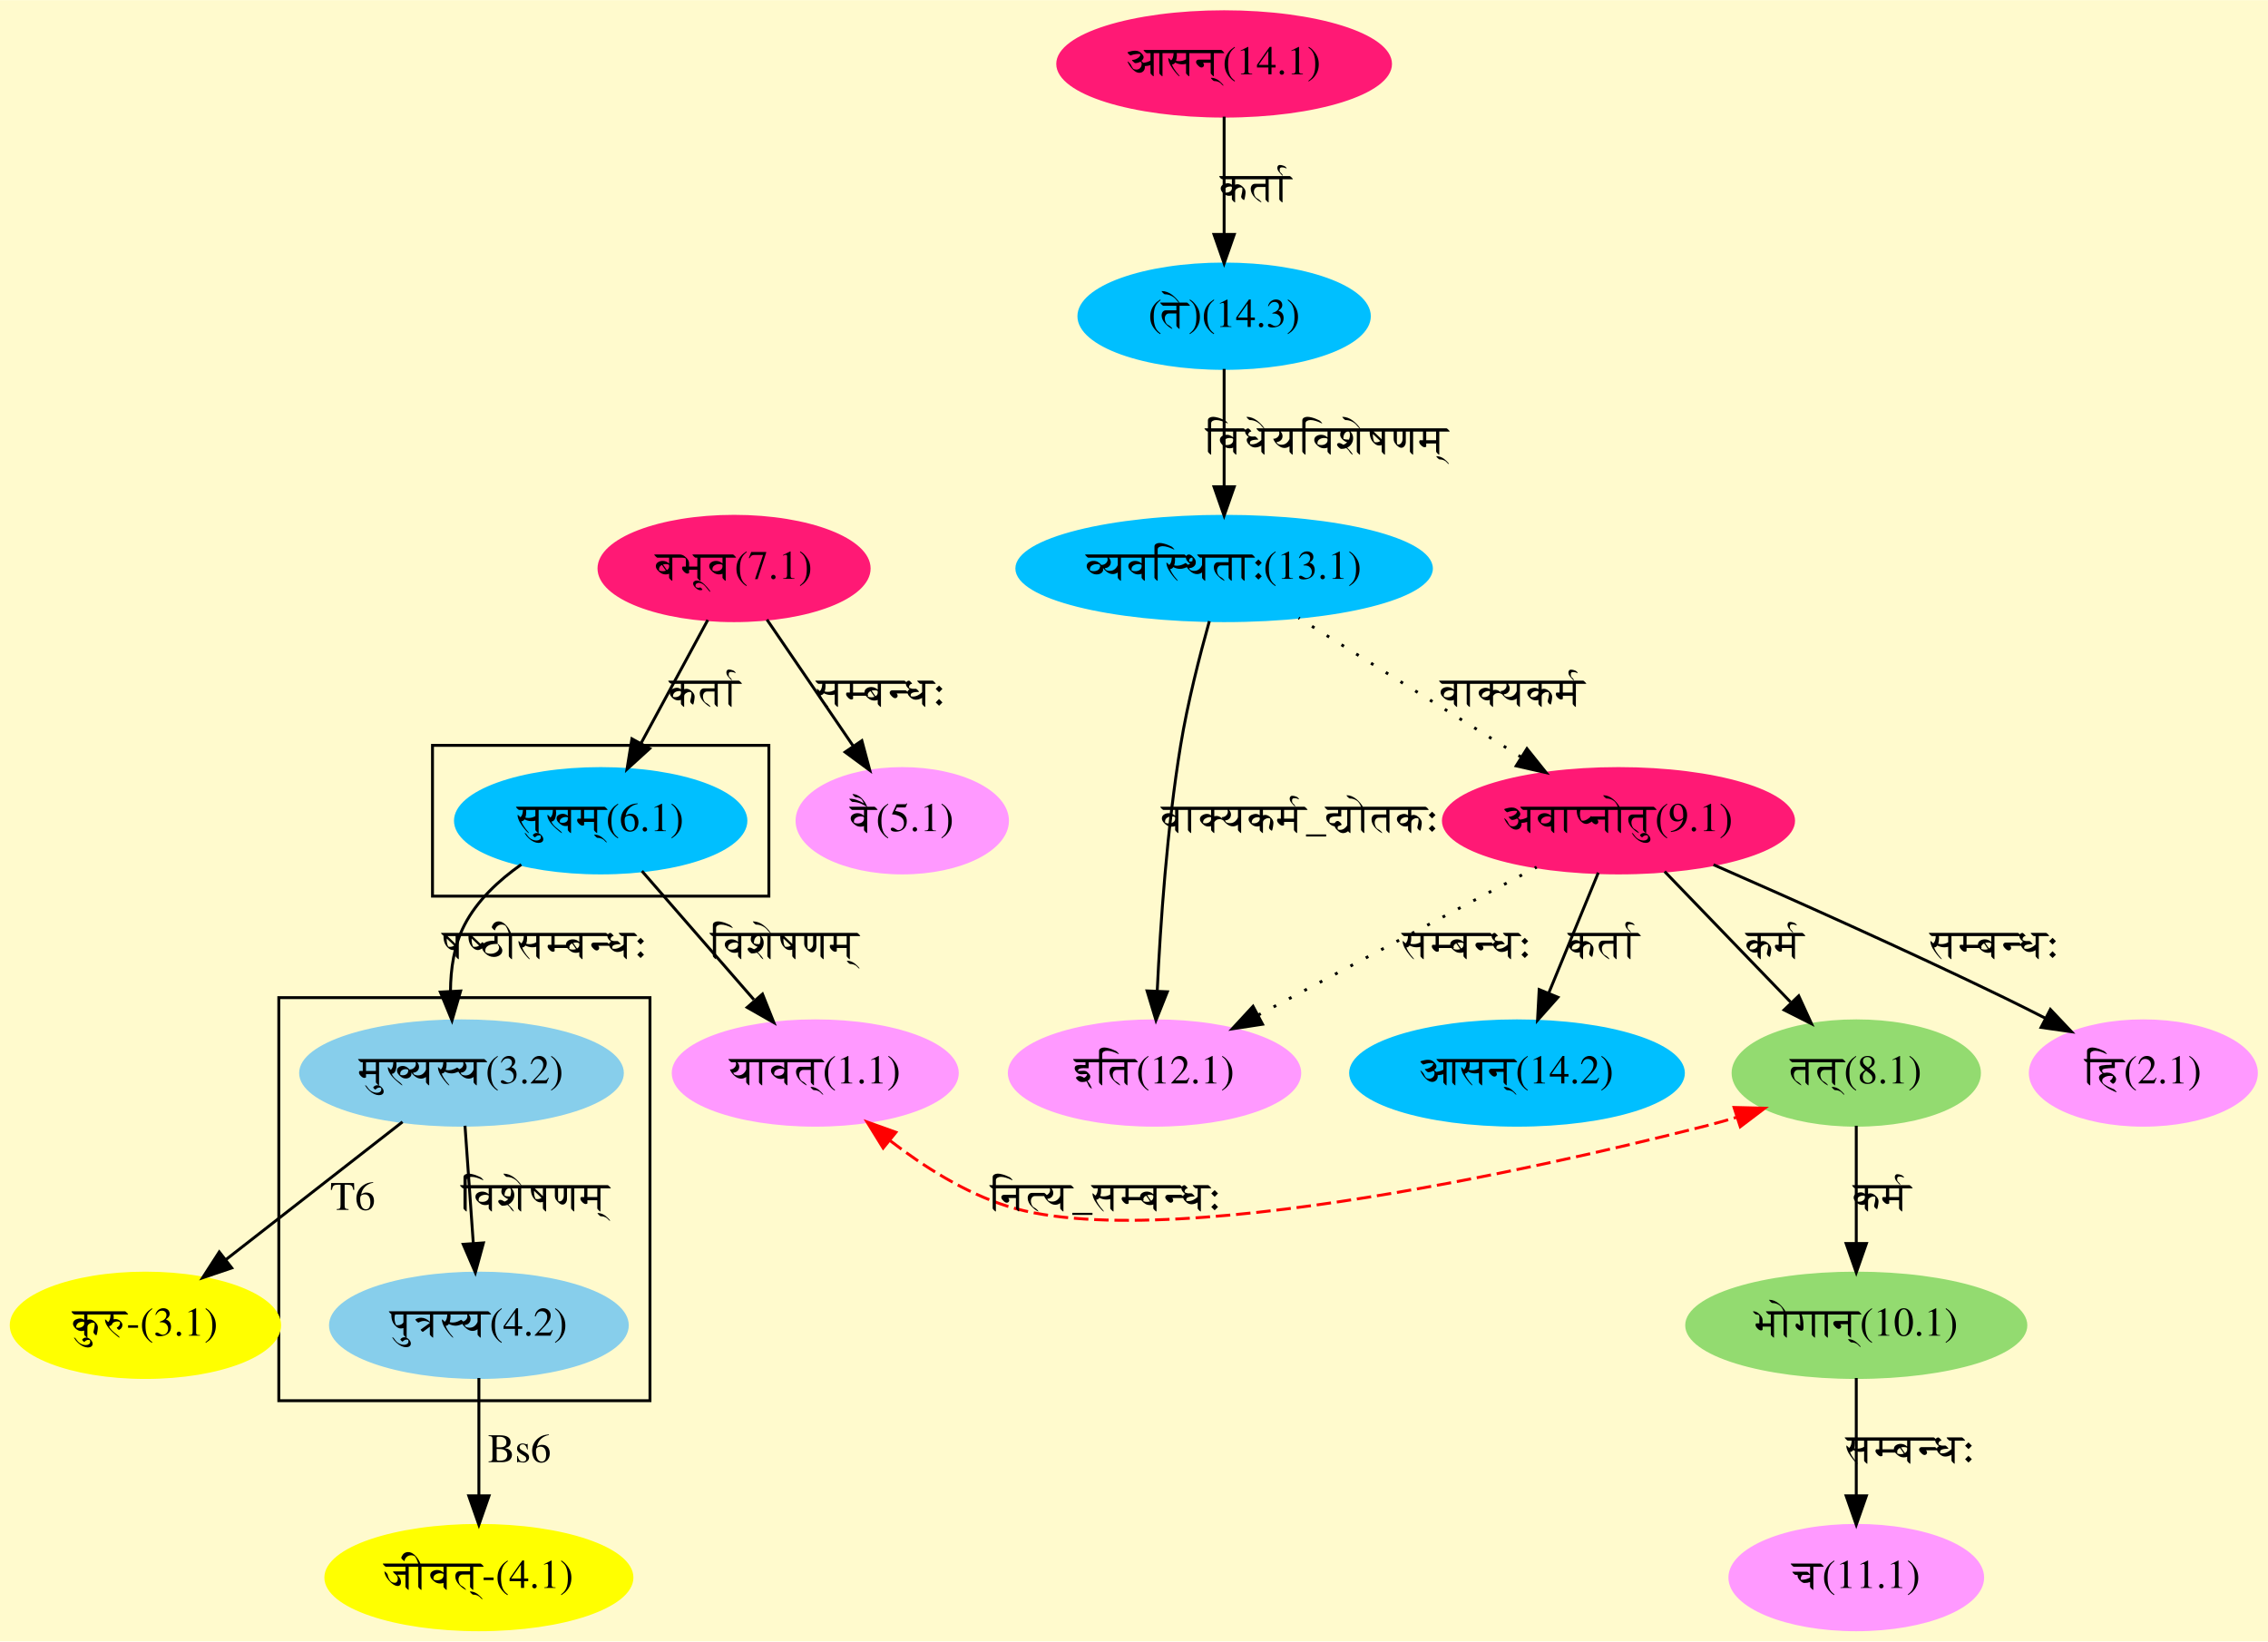
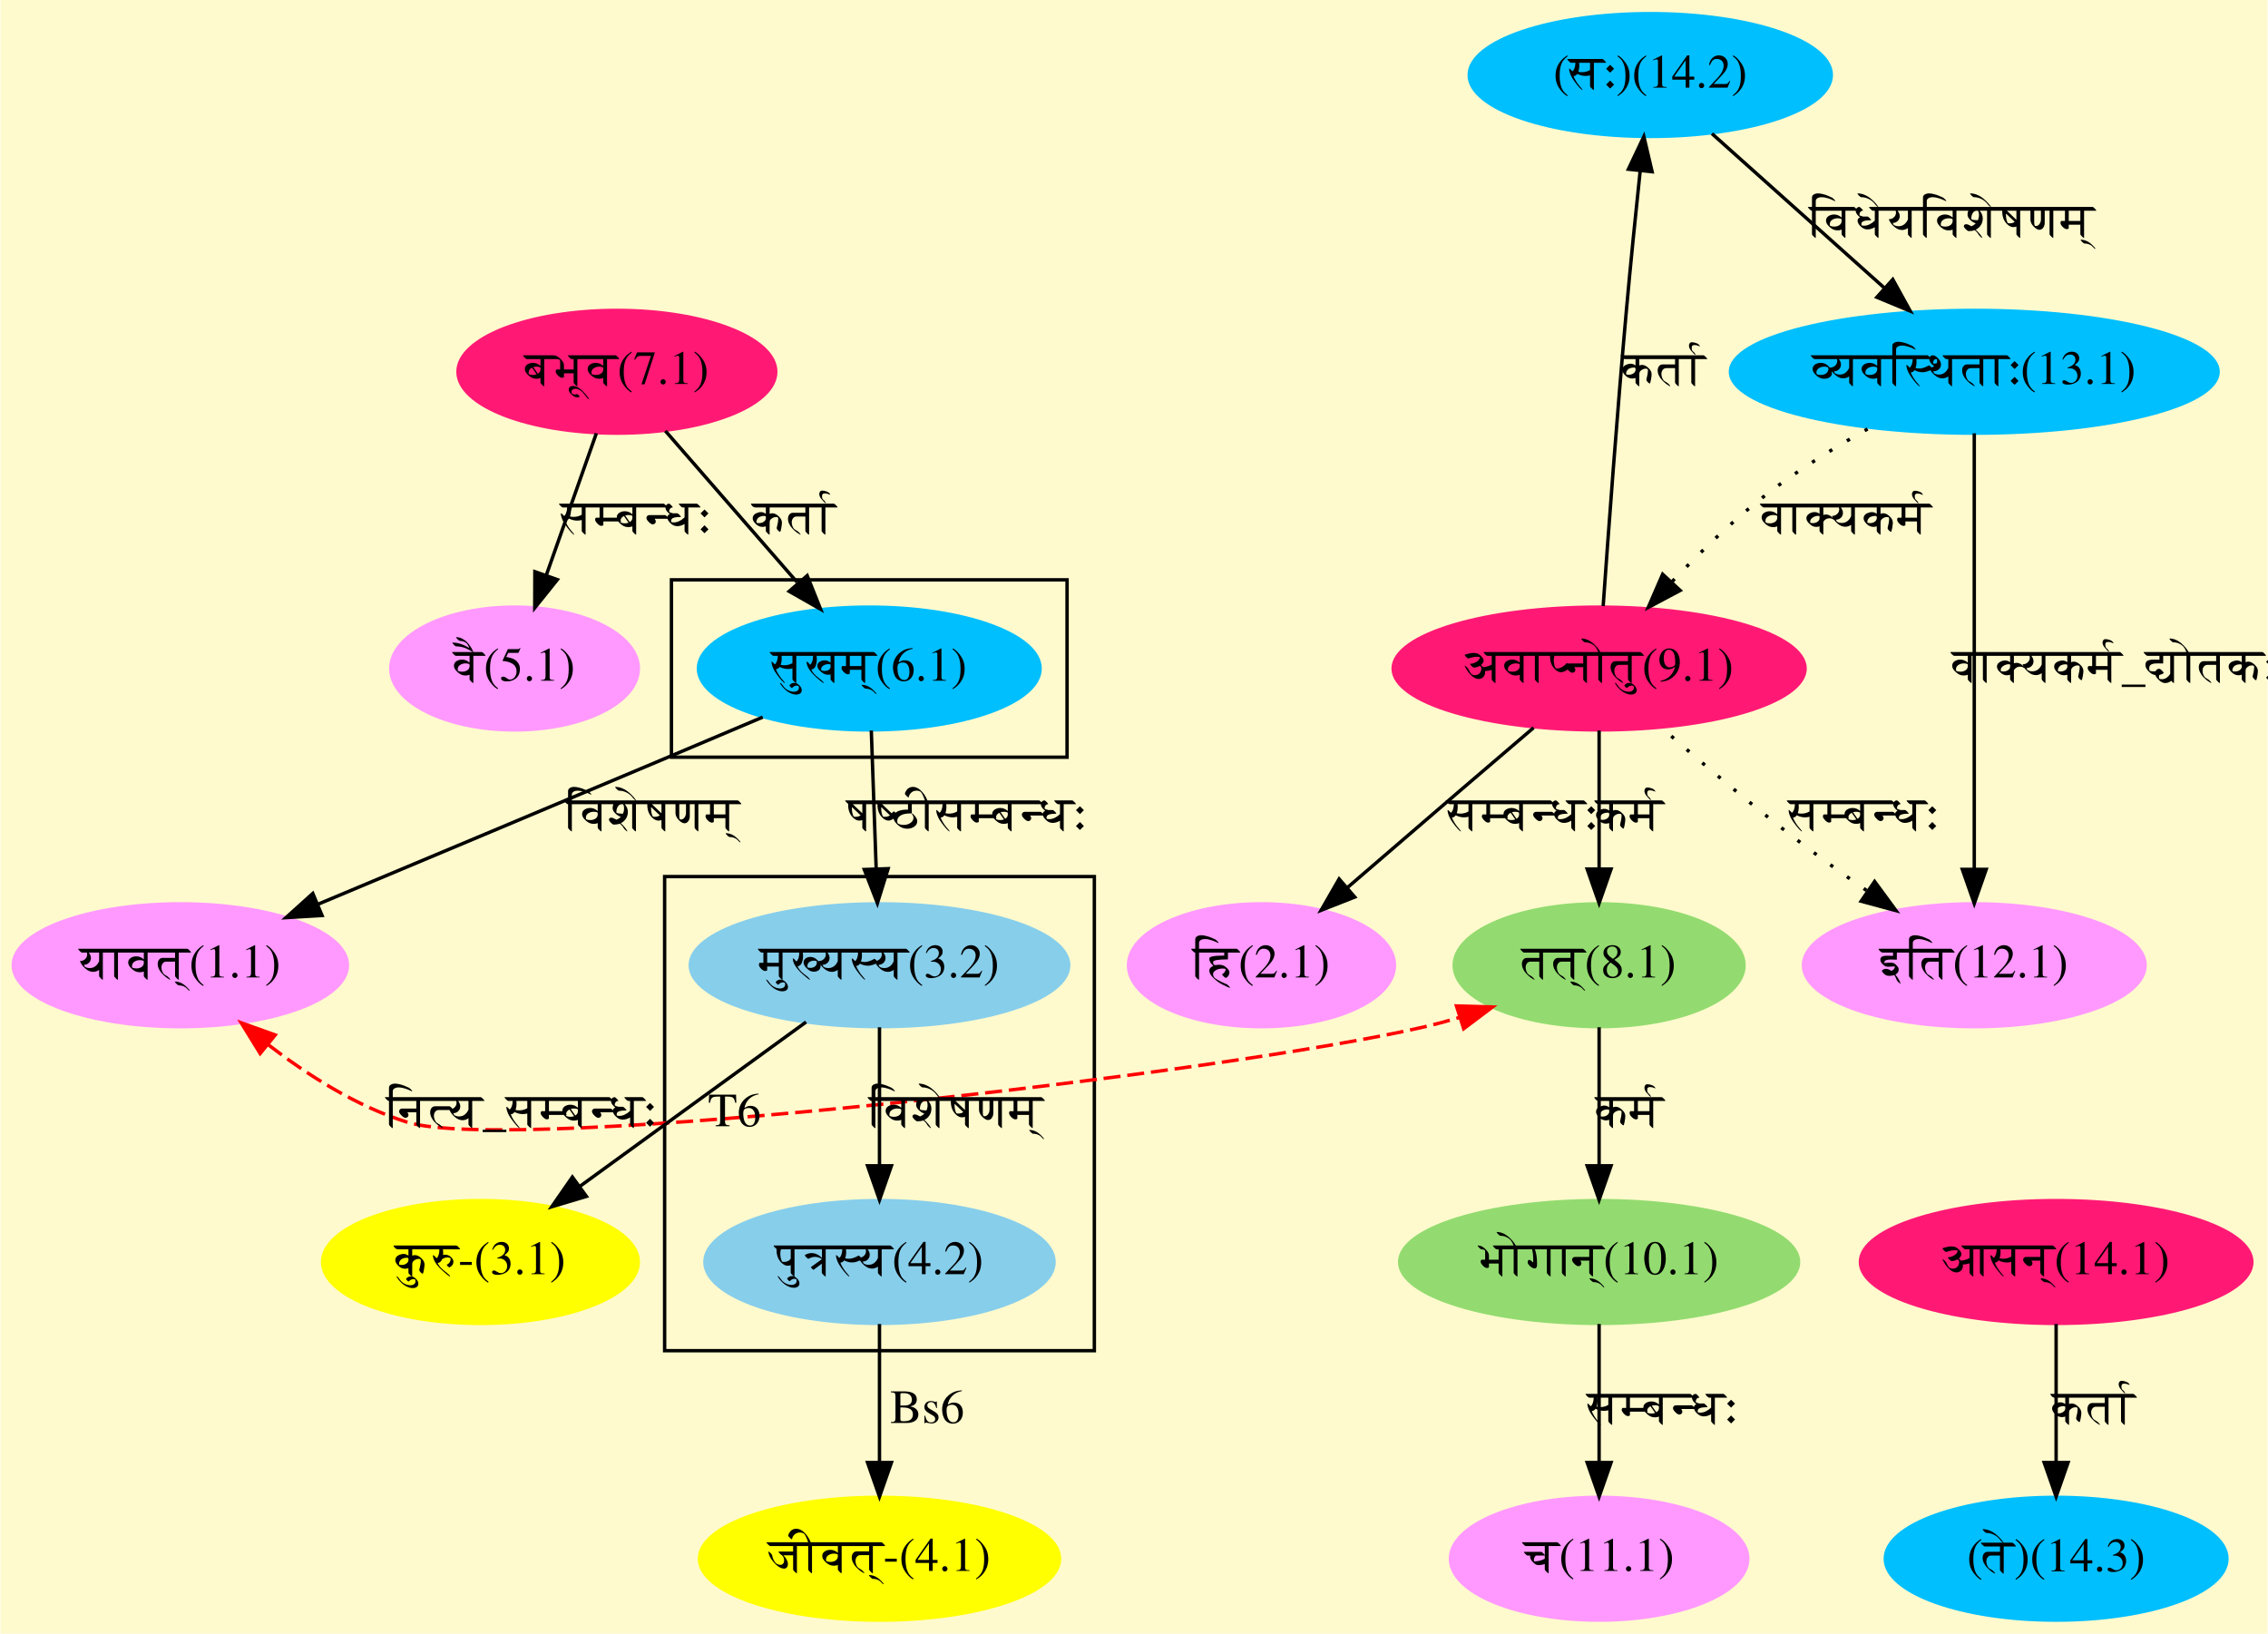
- <svg xmlns="http://www.w3.org/2000/svg" width="782pt" height="566pt" viewBox="0.00 0.00 782.14 566.00">
-   <g id="graph0" class="graph" transform="scale(1 1) rotate(0) translate(4 562)">
-     <polygon fill="#fffacd" stroke="transparent" points="-4,4 -4,-562 778.14,-562 778.14,4 -4,4" />
+ <svg xmlns="http://www.w3.org/2000/svg" width="665pt" height="479pt" viewBox="0.00 0.00 664.75 479.00">
+   <g id="graph0" class="graph" transform="scale(1 1) rotate(0) translate(4 475)">
+     <polygon fill="#fffacd" stroke="transparent" points="-4,4 -4,-475 660.75,-475 660.75,4 -4,4" />
    <g id="clust1" class="cluster">
-       <polygon fill="#fffacd" stroke="black" points="145.15,-253 145.15,-305 261.15,-305 261.15,-253 145.15,-253" />
+       <polygon fill="#fffacd" stroke="black" points="192.75,-253 192.75,-305 308.75,-305 308.75,-253 192.75,-253" />
    </g>
    <g id="clust2" class="cluster">
-       <polygon fill="#fffacd" stroke="black" points="92.15,-79 92.15,-218 220.15,-218 220.15,-79 92.15,-79" />
+       <polygon fill="#fffacd" stroke="black" points="190.75,-79 190.75,-218 316.75,-218 316.75,-79 190.75,-79" />
    </g>
    <g id="node1" class="node">
-       <ellipse fill="#ff99ff" stroke="#ff99ff" cx="277.15" cy="-192" rx="48.99" ry="18" />
-       <text text-anchor="middle" x="277.15" y="-188.3" font-family="Times,serif" font-size="14.00">यावत्(1.1)</text>
+       <ellipse fill="#ff99ff" stroke="#ff99ff" cx="48.75" cy="-192" rx="48.99" ry="18" />
+       <text text-anchor="middle" x="48.75" y="-188.3" font-family="Times,serif" font-size="14.00">यावत्(1.1)</text>
    </g>
    <g id="node2" class="node">
-       <ellipse fill="#00bfff" stroke="#00bfff" cx="203.15" cy="-279" rx="50.09" ry="18" />
-       <text text-anchor="middle" x="203.15" y="-275.3" font-family="Times,serif" font-size="14.00">सुखम्(6.1)</text>
+       <ellipse fill="#00bfff" stroke="#00bfff" cx="250.75" cy="-279" rx="50.09" ry="18" />
+       <text text-anchor="middle" x="250.75" y="-275.3" font-family="Times,serif" font-size="14.00">सुखम्(6.1)</text>
    </g>
    <g id="edge1" class="edge">
-       <path fill="none" stroke="black" d="M255.98,-217.31C243.6,-231.53 228.31,-249.09 217.37,-261.66" />
-       <polygon fill="black" stroke="black" points="258.95,-219.23 262.88,-209.39 253.67,-214.63 258.95,-219.23" />
-       <text text-anchor="middle" x="266.65" y="-231.8" font-family="Times,serif" font-size="14.00">विशेषणम्</text>
+       <path fill="none" stroke="black" d="M89.01,-209.85C117.67,-221.85 157.09,-238.39 191.75,-253 200.77,-256.8 210.56,-260.95 219.52,-264.75" />
+       <polygon fill="black" stroke="black" points="90.3,-206.59 79.72,-205.96 87.59,-213.05 90.3,-206.59" />
+       <text text-anchor="middle" x="187.25" y="-231.8" font-family="Times,serif" font-size="14.00">विशेषणम्</text>
    </g>
    <g id="node5" class="node">
-       <ellipse fill="#93db70" stroke="#93db70" cx="636.15" cy="-192" rx="42.49" ry="18" />
-       <text text-anchor="middle" x="636.15" y="-188.3" font-family="Times,serif" font-size="14.00">तत्(8.1)</text>
+       <ellipse fill="#93db70" stroke="#93db70" cx="464.75" cy="-192" rx="42.49" ry="18" />
+       <text text-anchor="middle" x="464.75" y="-188.3" font-family="Times,serif" font-size="14.00">तत्(8.1)</text>
    </g>
    <g id="edge2" class="edge">
-       <path fill="none" stroke="red" stroke-dasharray="5,2" d="M302.9,-168.73C314.49,-159.78 328.87,-150.61 343.65,-146 402.56,-127.61 559.77,-167.54 585.15,-174 588.33,-174.81 591.6,-175.74 594.87,-176.73" />
-       <polygon fill="red" stroke="red" points="300.56,-166.12 294.99,-175.14 304.97,-171.56 300.56,-166.12" />
-       <polygon fill="red" stroke="red" points="594,-180.13 604.59,-179.87 596.15,-173.47 594,-180.13" />
-       <text text-anchor="middle" x="377.15" y="-144.8" font-family="Times,serif" font-size="14.00">नित्य_सम्बन्धः</text>
+       <path fill="none" stroke="red" stroke-dasharray="5,2" d="M74.5,-168.73C86.09,-159.78 100.47,-150.61 115.25,-146 146.53,-136.24 355.92,-160.47 413.75,-174 417.09,-174.78 420.53,-175.71 423.95,-176.72" />
+       <polygon fill="red" stroke="red" points="72.16,-166.12 66.59,-175.14 76.57,-171.56 72.16,-166.12" />
+       <polygon fill="red" stroke="red" points="422.92,-180.07 433.51,-179.77 425.04,-173.4 422.92,-180.07" />
+       <text text-anchor="middle" x="148.75" y="-144.8" font-family="Times,serif" font-size="14.00">नित्य_सम्बन्धः</text>
    </g>
    <g id="node11" class="node">
-       <ellipse fill="#ff1975" stroke="#ff1975" cx="249.15" cy="-366" rx="46.59" ry="18" />
-       <text text-anchor="middle" x="249.15" y="-362.3" font-family="Times,serif" font-size="14.00">बभूव(7.1)</text>
+       <ellipse fill="#ff1975" stroke="#ff1975" cx="176.75" cy="-366" rx="46.59" ry="18" />
+       <text text-anchor="middle" x="176.75" y="-362.3" font-family="Times,serif" font-size="14.00">बभूव(7.1)</text>
    </g>
    <g id="edge9" class="edge">
-       <path fill="none" stroke="black" d="M217.11,-305.8C224.56,-319.58 233.53,-336.14 240.08,-348.24" />
-       <polygon fill="black" stroke="black" points="220.07,-303.92 212.23,-296.79 213.92,-307.25 220.07,-303.92" />
-       <text text-anchor="middle" x="239.15" y="-318.8" font-family="Times,serif" font-size="14.00">कर्ता</text>
+       <path fill="none" stroke="black" d="M229.58,-304.31C217.2,-318.53 201.91,-336.09 190.97,-348.66" />
+       <polygon fill="black" stroke="black" points="232.55,-306.23 236.48,-296.39 227.27,-301.63 232.55,-306.23" />
+       <text text-anchor="middle" x="228.75" y="-318.8" font-family="Times,serif" font-size="14.00">कर्ता</text>
    </g>
    <g id="node3" class="node">
-       <ellipse fill="#87ceeb" stroke="#87ceeb" cx="161.15" cy="-105" rx="51.19" ry="18" />
-       <text text-anchor="middle" x="161.15" y="-101.3" font-family="Times,serif" font-size="14.00">पुत्रस्य(4.2)</text>
+       <ellipse fill="#87ceeb" stroke="#87ceeb" cx="253.75" cy="-105" rx="51.19" ry="18" />
+       <text text-anchor="middle" x="253.75" y="-101.3" font-family="Times,serif" font-size="14.00">पुत्रस्य(4.2)</text>
    </g>
    <g id="node4" class="node">
-       <ellipse fill="#87ceeb" stroke="#87ceeb" cx="155.15" cy="-192" rx="55.49" ry="18" />
-       <text text-anchor="middle" x="155.15" y="-188.3" font-family="Times,serif" font-size="14.00">मुख्यस्य(3.2)</text>
+       <ellipse fill="#87ceeb" stroke="#87ceeb" cx="253.75" cy="-192" rx="55.49" ry="18" />
+       <text text-anchor="middle" x="253.75" y="-188.3" font-family="Times,serif" font-size="14.00">मुख्यस्य(3.2)</text>
    </g>
    <g id="edge7" class="edge">
-       <path fill="none" stroke="black" d="M159.22,-133.27C158.28,-146.58 157.18,-162.19 156.36,-173.82" />
-       <polygon fill="black" stroke="black" points="162.72,-133.42 159.93,-123.2 155.74,-132.93 162.72,-133.42" />
-       <text text-anchor="middle" x="180.65" y="-144.8" font-family="Times,serif" font-size="14.00">विशेषणम्</text>
+       <path fill="none" stroke="black" d="M253.75,-133.27C253.75,-146.58 253.75,-162.19 253.75,-173.82" />
+       <polygon fill="black" stroke="black" points="257.25,-133.2 253.75,-123.2 250.25,-133.2 257.25,-133.2" />
+       <text text-anchor="middle" x="276.25" y="-144.8" font-family="Times,serif" font-size="14.00">विशेषणम्</text>
    </g>
    <g id="edge5" class="edge">
-       <path fill="none" stroke="black" d="M151.35,-220.2C151.4,-227.92 152.59,-236.1 156.15,-243 160.52,-251.5 168.02,-258.48 175.76,-263.91" />
-       <polygon fill="black" stroke="black" points="154.85,-220.29 151.88,-210.12 147.86,-219.92 154.85,-220.29" />
-       <text text-anchor="middle" x="183.65" y="-231.8" font-family="Times,serif" font-size="14.00">षष्ठीसम्बन्धः</text>
+       <path fill="none" stroke="black" d="M252.78,-220.27C252.31,-233.58 251.76,-249.19 251.35,-260.82" />
+       <polygon fill="black" stroke="black" points="256.28,-220.32 253.14,-210.2 249.29,-220.07 256.28,-220.32" />
+       <text text-anchor="middle" x="279.25" y="-231.8" font-family="Times,serif" font-size="14.00">षष्ठीसम्बन्धः</text>
    </g>
    <g id="node7" class="node">
-       <ellipse fill="#ff1975" stroke="#ff1975" cx="554.15" cy="-279" rx="60.39" ry="18" />
-       <text text-anchor="middle" x="554.15" y="-275.3" font-family="Times,serif" font-size="14.00">अवाप्नोतु(9.1)</text>
+       <ellipse fill="#ff1975" stroke="#ff1975" cx="464.75" cy="-279" rx="60.39" ry="18" />
+       <text text-anchor="middle" x="464.75" y="-275.3" font-family="Times,serif" font-size="14.00">अवाप्नोतु(9.1)</text>
    </g>
    <g id="edge10" class="edge">
-       <path fill="none" stroke="black" d="M613.47,-216.5C599.68,-230.8 582.41,-248.71 570.06,-261.5" />
-       <polygon fill="black" stroke="black" points="616.3,-218.61 620.72,-208.99 611.26,-213.75 616.3,-218.61" />
-       <text text-anchor="middle" x="608.15" y="-231.8" font-family="Times,serif" font-size="14.00">कर्म</text>
+       <path fill="none" stroke="black" d="M464.75,-220.27C464.75,-233.58 464.75,-249.19 464.75,-260.82" />
+       <polygon fill="black" stroke="black" points="468.25,-220.2 464.75,-210.2 461.25,-220.2 468.25,-220.2" />
+       <text text-anchor="middle" x="473.75" y="-231.8" font-family="Times,serif" font-size="14.00">कर्म</text>
    </g>
    <g id="node6" class="node">
-       <ellipse fill="#ff99ff" stroke="#ff99ff" cx="735.15" cy="-192" rx="38.99" ry="18" />
-       <text text-anchor="middle" x="735.15" y="-188.3" font-family="Times,serif" font-size="14.00">हि(2.1)</text>
+       <ellipse fill="#ff99ff" stroke="#ff99ff" cx="365.75" cy="-192" rx="38.99" ry="18" />
+       <text text-anchor="middle" x="365.75" y="-188.3" font-family="Times,serif" font-size="14.00">हि(2.1)</text>
    </g>
    <g id="edge3" class="edge">
-       <path fill="none" stroke="black" d="M701.4,-210.88C696.63,-213.32 691.78,-215.75 687.15,-218 653.31,-234.43 613.97,-251.99 586.91,-263.84" />
-       <polygon fill="black" stroke="black" points="703.09,-213.94 710.37,-206.24 699.88,-207.73 703.09,-213.94" />
-       <text text-anchor="middle" x="683.65" y="-231.8" font-family="Times,serif" font-size="14.00">सम्बन्धः</text>
+       <path fill="none" stroke="black" d="M390.98,-214.8C401.15,-223.57 413,-233.78 423.75,-243 430.85,-249.09 438.66,-255.77 445.54,-261.64" />
+       <polygon fill="black" stroke="black" points="393.1,-212 383.24,-208.12 388.52,-217.3 393.1,-212" />
+       <text text-anchor="middle" x="442.25" y="-231.8" font-family="Times,serif" font-size="14.00">सम्बन्धः</text>
    </g>
    <g id="node13" class="node">
-       <ellipse fill="#00bfff" stroke="#00bfff" cx="418.15" cy="-366" rx="71.49" ry="18" />
-       <text text-anchor="middle" x="418.15" y="-362.3" font-family="Times,serif" font-size="14.00">व्यवस्थिताः(13.1)</text>
+       <ellipse fill="#00bfff" stroke="#00bfff" cx="574.75" cy="-366" rx="71.49" ry="18" />
+       <text text-anchor="middle" x="574.75" y="-362.3" font-family="Times,serif" font-size="14.00">व्यवस्थिताः(13.1)</text>
    </g>
    <g id="edge11" class="edge">
-       <path fill="none" stroke="black" stroke-dasharray="1,5" d="M520.52,-301.01C496.83,-315.82 465.57,-335.36 443.86,-348.93" />
-       <polygon fill="black" stroke="black" points="522.58,-303.86 529.2,-295.59 518.87,-297.92 522.58,-303.86" />
-       <text text-anchor="middle" x="517.65" y="-318.8" font-family="Times,serif" font-size="14.00"> वाक्यकर्म</text>
+       <path fill="none" stroke="black" stroke-dasharray="1,5" d="M486.19,-304.52C494.35,-313.11 504.03,-322.49 513.75,-330 523.11,-337.24 534.14,-344.02 544.22,-349.65" />
+       <polygon fill="black" stroke="black" points="488.52,-301.89 479.16,-296.92 483.38,-306.64 488.52,-301.89" />
+       <text text-anchor="middle" x="537.25" y="-318.8" font-family="Times,serif" font-size="14.00"> वाक्यकर्म</text>
    </g>
    <g id="node8" class="node">
-       <ellipse fill="#ffff00" stroke="#ffff00" cx="46.15" cy="-105" rx="46.29" ry="18" />
-       <text text-anchor="middle" x="46.15" y="-101.3" font-family="Times,serif" font-size="14.00">कुरु-(3.1)</text>
+       <ellipse fill="#ffff00" stroke="#ffff00" cx="136.75" cy="-105" rx="46.29" ry="18" />
+       <text text-anchor="middle" x="136.75" y="-101.3" font-family="Times,serif" font-size="14.00">कुरु-(3.1)</text>
    </g>
    <g id="edge4" class="edge">
-       <path fill="none" stroke="black" d="M73.89,-127.64C92.89,-142.45 117.64,-161.75 134.81,-175.15" />
-       <polygon fill="black" stroke="black" points="75.92,-124.78 65.88,-121.39 71.62,-130.3 75.92,-124.78" />
-       <text text-anchor="middle" x="117.65" y="-144.8" font-family="Times,serif" font-size="14.00">T6</text>
+       <path fill="none" stroke="black" d="M165.76,-127.08C186.35,-142.04 213.54,-161.79 232.22,-175.36" />
+       <polygon fill="black" stroke="black" points="167.81,-124.24 157.66,-121.2 163.7,-129.91 167.81,-124.24" />
+       <text text-anchor="middle" x="211.25" y="-144.8" font-family="Times,serif" font-size="14.00">T6</text>
    </g>
    <g id="node9" class="node">
-       <ellipse fill="#ffff00" stroke="#ffff00" cx="161.15" cy="-18" rx="52.79" ry="18" />
-       <text text-anchor="middle" x="161.15" y="-14.3" font-family="Times,serif" font-size="14.00">जीवत्-(4.1)</text>
+       <ellipse fill="#ffff00" stroke="#ffff00" cx="253.75" cy="-18" rx="52.79" ry="18" />
+       <text text-anchor="middle" x="253.75" y="-14.3" font-family="Times,serif" font-size="14.00">जीवत्-(4.1)</text>
    </g>
    <g id="edge6" class="edge">
-       <path fill="none" stroke="black" d="M161.15,-46.27C161.15,-59.58 161.15,-75.19 161.15,-86.82" />
-       <polygon fill="black" stroke="black" points="164.65,-46.2 161.15,-36.2 157.65,-46.2 164.65,-46.2" />
-       <text text-anchor="middle" x="175.15" y="-57.8" font-family="Times,serif" font-size="14.00">Bs6</text>
+       <path fill="none" stroke="black" d="M253.75,-46.27C253.75,-59.58 253.75,-75.19 253.75,-86.82" />
+       <polygon fill="black" stroke="black" points="257.25,-46.2 253.75,-36.2 250.25,-46.2 257.25,-46.2" />
+       <text text-anchor="middle" x="267.75" y="-57.8" font-family="Times,serif" font-size="14.00">Bs6</text>
    </g>
    <g id="node10" class="node">
-       <ellipse fill="#ff99ff" stroke="#ff99ff" cx="307.15" cy="-279" rx="36.29" ry="18" />
-       <text text-anchor="middle" x="307.15" y="-275.3" font-family="Times,serif" font-size="14.00">वै(5.1)</text>
+       <ellipse fill="#ff99ff" stroke="#ff99ff" cx="146.75" cy="-279" rx="36.29" ry="18" />
+       <text text-anchor="middle" x="146.75" y="-275.3" font-family="Times,serif" font-size="14.00">वै(5.1)</text>
    </g>
    <g id="edge8" class="edge">
-       <path fill="none" stroke="black" d="M290.32,-304.65C280.74,-318.7 268.99,-335.92 260.49,-348.37" />
-       <polygon fill="black" stroke="black" points="293.22,-306.62 295.96,-296.39 287.44,-302.68 293.22,-306.62" />
-       <text text-anchor="middle" x="299.65" y="-318.8" font-family="Times,serif" font-size="14.00">सम्बन्धः</text>
+       <path fill="none" stroke="black" d="M156.11,-306.53C160.88,-320.05 166.54,-336.09 170.73,-347.95" />
+       <polygon fill="black" stroke="black" points="159.3,-305.06 152.67,-296.79 152.7,-307.39 159.3,-305.06" />
+       <text text-anchor="middle" x="182.25" y="-318.8" font-family="Times,serif" font-size="14.00">सम्बन्धः</text>
    </g>
    <g id="node12" class="node">
-       <ellipse fill="#00bfff" stroke="#00bfff" cx="519.15" cy="-192" rx="57.39" ry="18" />
-       <text text-anchor="middle" x="519.15" y="-188.3" font-family="Times,serif" font-size="14.00">आसन्(14.2)</text>
+       <ellipse fill="#00bfff" stroke="#00bfff" cx="479.75" cy="-453" rx="53.09" ry="18" />
+       <text text-anchor="middle" x="479.75" y="-449.3" font-family="Times,serif" font-size="14.00">(सः)(14.2)</text>
    </g>
    <g id="edge17" class="edge">
-       <path fill="none" stroke="black" d="M530.08,-219.54C535.67,-233.12 542.31,-249.24 547.19,-261.11" />
-       <polygon fill="black" stroke="black" points="533.27,-218.12 526.23,-210.2 526.8,-220.78 533.27,-218.12" />
-       <text text-anchor="middle" x="549.15" y="-231.8" font-family="Times,serif" font-size="14.00">कर्ता</text>
+       <path fill="none" stroke="black" d="M476.78,-424.78C475.47,-412.35 473.95,-397.44 472.75,-384 470,-353.52 467.4,-317.96 465.94,-297.31" />
+       <polygon fill="black" stroke="black" points="473.33,-425.39 477.87,-434.96 480.29,-424.65 473.33,-425.39" />
+       <text text-anchor="middle" x="483.75" y="-362.3" font-family="Times,serif" font-size="14.00">कर्ता</text>
+     </g>
+     <g id="edge16" class="edge">
+       <path fill="none" stroke="black" d="M548.44,-390.53C532.34,-404.94 512.15,-423.01 497.83,-435.82" />
+       <polygon fill="black" stroke="black" points="550.86,-393.07 555.98,-383.79 546.19,-387.85 550.86,-393.07" />
+       <text text-anchor="middle" x="568.25" y="-405.8" font-family="Times,serif" font-size="14.00">विधेयविशेषणम्</text>
+     </g>
+     <g id="node14" class="node">
+       <ellipse fill="#93db70" stroke="#93db70" cx="464.75" cy="-105" rx="58.49" ry="18" />
+       <text text-anchor="middle" x="464.75" y="-101.3" font-family="Times,serif" font-size="14.00">भोगान्(10.1)</text>
+     </g>
+     <g id="edge12" class="edge">
+       <path fill="none" stroke="black" d="M464.75,-133.27C464.75,-146.58 464.75,-162.19 464.75,-173.82" />
+       <polygon fill="black" stroke="black" points="468.25,-133.2 464.75,-123.2 461.25,-133.2 468.25,-133.2" />
+       <text text-anchor="middle" x="473.75" y="-144.8" font-family="Times,serif" font-size="14.00">कर्म</text>
+     </g>
+     <g id="node15" class="node">
+       <ellipse fill="#ff99ff" stroke="#ff99ff" cx="464.75" cy="-18" rx="43.59" ry="18" />
+       <text text-anchor="middle" x="464.75" y="-14.3" font-family="Times,serif" font-size="14.00">च(11.1)</text>
+     </g>
+     <g id="edge13" class="edge">
+       <path fill="none" stroke="black" d="M464.75,-46.27C464.75,-59.58 464.75,-75.19 464.75,-86.82" />
+       <polygon fill="black" stroke="black" points="468.25,-46.2 464.75,-36.2 461.25,-46.2 468.25,-46.2" />
+       <text text-anchor="middle" x="483.25" y="-57.8" font-family="Times,serif" font-size="14.00">सम्बन्धः</text>
+     </g>
+     <g id="node16" class="node">
+       <ellipse fill="#ff99ff" stroke="#ff99ff" cx="574.75" cy="-192" rx="50.09" ry="18" />
+       <text text-anchor="middle" x="574.75" y="-188.3" font-family="Times,serif" font-size="14.00">इति(12.1)</text>
+     </g>
+     <g id="edge15" class="edge">
+       <path fill="none" stroke="black" stroke-dasharray="1,5" d="M543.15,-213.94C536.65,-218.46 529.91,-223.29 523.75,-228 509.66,-238.76 494.41,-251.71 482.95,-261.74" />
+       <polygon fill="black" stroke="black" points="545.53,-216.56 551.8,-208.02 541.57,-210.78 545.53,-216.56" />
+       <text text-anchor="middle" x="542.25" y="-231.8" font-family="Times,serif" font-size="14.00">सम्बन्धः</text>
+     </g>
+     <g id="edge14" class="edge">
+       <path fill="none" stroke="black" d="M574.75,-220.36C574.75,-256.24 574.75,-318.12 574.75,-347.95" />
+       <polygon fill="black" stroke="black" points="578.25,-220.12 574.75,-210.12 571.25,-220.12 578.25,-220.12" />
+       <text text-anchor="middle" x="615.75" y="-275.3" font-family="Times,serif" font-size="14.00">वाक्यकर्म_द्योतकः</text>
    </g>
    <g id="node17" class="node">
-       <ellipse fill="#00bfff" stroke="#00bfff" cx="418.15" cy="-453" rx="50.09" ry="18" />
-       <text text-anchor="middle" x="418.15" y="-449.3" font-family="Times,serif" font-size="14.00">(ते)(14.3)</text>
-     </g>
-     <g id="edge16" class="edge">
-       <path fill="none" stroke="black" d="M418.15,-394.27C418.15,-407.58 418.15,-423.19 418.15,-434.82" />
-       <polygon fill="black" stroke="black" points="421.65,-394.2 418.15,-384.2 414.65,-394.2 421.65,-394.2" />
-       <text text-anchor="middle" x="453.65" y="-405.8" font-family="Times,serif" font-size="14.00">विधेयविशेषणम्</text>
-     </g>
-     <g id="node14" class="node">
-       <ellipse fill="#93db70" stroke="#93db70" cx="636.15" cy="-105" rx="58.49" ry="18" />
-       <text text-anchor="middle" x="636.15" y="-101.3" font-family="Times,serif" font-size="14.00">भोगान्(10.1)</text>
-     </g>
-     <g id="edge12" class="edge">
-       <path fill="none" stroke="black" d="M636.15,-133.27C636.15,-146.58 636.15,-162.19 636.15,-173.82" />
-       <polygon fill="black" stroke="black" points="639.65,-133.2 636.15,-123.2 632.65,-133.2 639.65,-133.2" />
-       <text text-anchor="middle" x="645.15" y="-144.8" font-family="Times,serif" font-size="14.00">कर्म</text>
-     </g>
-     <g id="node15" class="node">
-       <ellipse fill="#ff99ff" stroke="#ff99ff" cx="636.15" cy="-18" rx="43.59" ry="18" />
-       <text text-anchor="middle" x="636.15" y="-14.3" font-family="Times,serif" font-size="14.00">च(11.1)</text>
-     </g>
-     <g id="edge13" class="edge">
-       <path fill="none" stroke="black" d="M636.15,-46.27C636.15,-59.58 636.15,-75.19 636.15,-86.82" />
-       <polygon fill="black" stroke="black" points="639.65,-46.2 636.15,-36.2 632.65,-46.2 639.65,-46.2" />
-       <text text-anchor="middle" x="654.65" y="-57.8" font-family="Times,serif" font-size="14.00">सम्बन्धः</text>
-     </g>
-     <g id="node16" class="node">
-       <ellipse fill="#ff99ff" stroke="#ff99ff" cx="394.15" cy="-192" rx="50.09" ry="18" />
-       <text text-anchor="middle" x="394.15" y="-188.3" font-family="Times,serif" font-size="14.00">इति(12.1)</text>
-     </g>
-     <g id="edge15" class="edge">
-       <path fill="none" stroke="black" stroke-dasharray="1,5" d="M429.91,-212C458.9,-227.4 499.18,-248.8 525.93,-263.01" />
-       <polygon fill="black" stroke="black" points="431.4,-208.83 420.93,-207.23 428.12,-215.01 431.4,-208.83" />
-       <text text-anchor="middle" x="501.65" y="-231.8" font-family="Times,serif" font-size="14.00">सम्बन्धः</text>
-     </g>
-     <g id="edge14" class="edge">
-       <path fill="none" stroke="black" d="M395.09,-220.46C396.17,-243.23 398.45,-276.38 403.15,-305 405.54,-319.62 409.72,-335.91 413.05,-347.83" />
-       <polygon fill="black" stroke="black" points="398.57,-220.02 394.65,-210.18 391.58,-220.32 398.57,-220.02" />
-       <text text-anchor="middle" x="444.15" y="-275.3" font-family="Times,serif" font-size="14.00">वाक्यकर्म_द्योतकः</text>
+       <ellipse fill="#ff1975" stroke="#ff1975" cx="598.75" cy="-105" rx="57.39" ry="18" />
+       <text text-anchor="middle" x="598.75" y="-101.3" font-family="Times,serif" font-size="14.00">आसन्(14.1)</text>
    </g>
    <g id="node18" class="node">
-       <ellipse fill="#ff1975" stroke="#ff1975" cx="418.15" cy="-540" rx="57.39" ry="18" />
-       <text text-anchor="middle" x="418.15" y="-536.3" font-family="Times,serif" font-size="14.00">आसन्(14.1)</text>
+       <ellipse fill="#00bfff" stroke="#00bfff" cx="598.75" cy="-18" rx="50.09" ry="18" />
+       <text text-anchor="middle" x="598.75" y="-14.3" font-family="Times,serif" font-size="14.00">(ते)(14.3)</text>
    </g>
    <g id="edge18" class="edge">
-       <path fill="none" stroke="black" d="M418.15,-481.27C418.15,-494.58 418.15,-510.19 418.15,-521.82" />
-       <polygon fill="black" stroke="black" points="421.65,-481.2 418.15,-471.2 414.65,-481.2 421.65,-481.2" />
-       <text text-anchor="middle" x="429.15" y="-492.8" font-family="Times,serif" font-size="14.00">कर्ता</text>
+       <path fill="none" stroke="black" d="M598.75,-46.27C598.75,-59.58 598.75,-75.19 598.75,-86.82" />
+       <polygon fill="black" stroke="black" points="602.25,-46.2 598.75,-36.2 595.25,-46.2 602.25,-46.2" />
+       <text text-anchor="middle" x="609.75" y="-57.8" font-family="Times,serif" font-size="14.00">कर्ता</text>
    </g>
  </g>
</svg>
